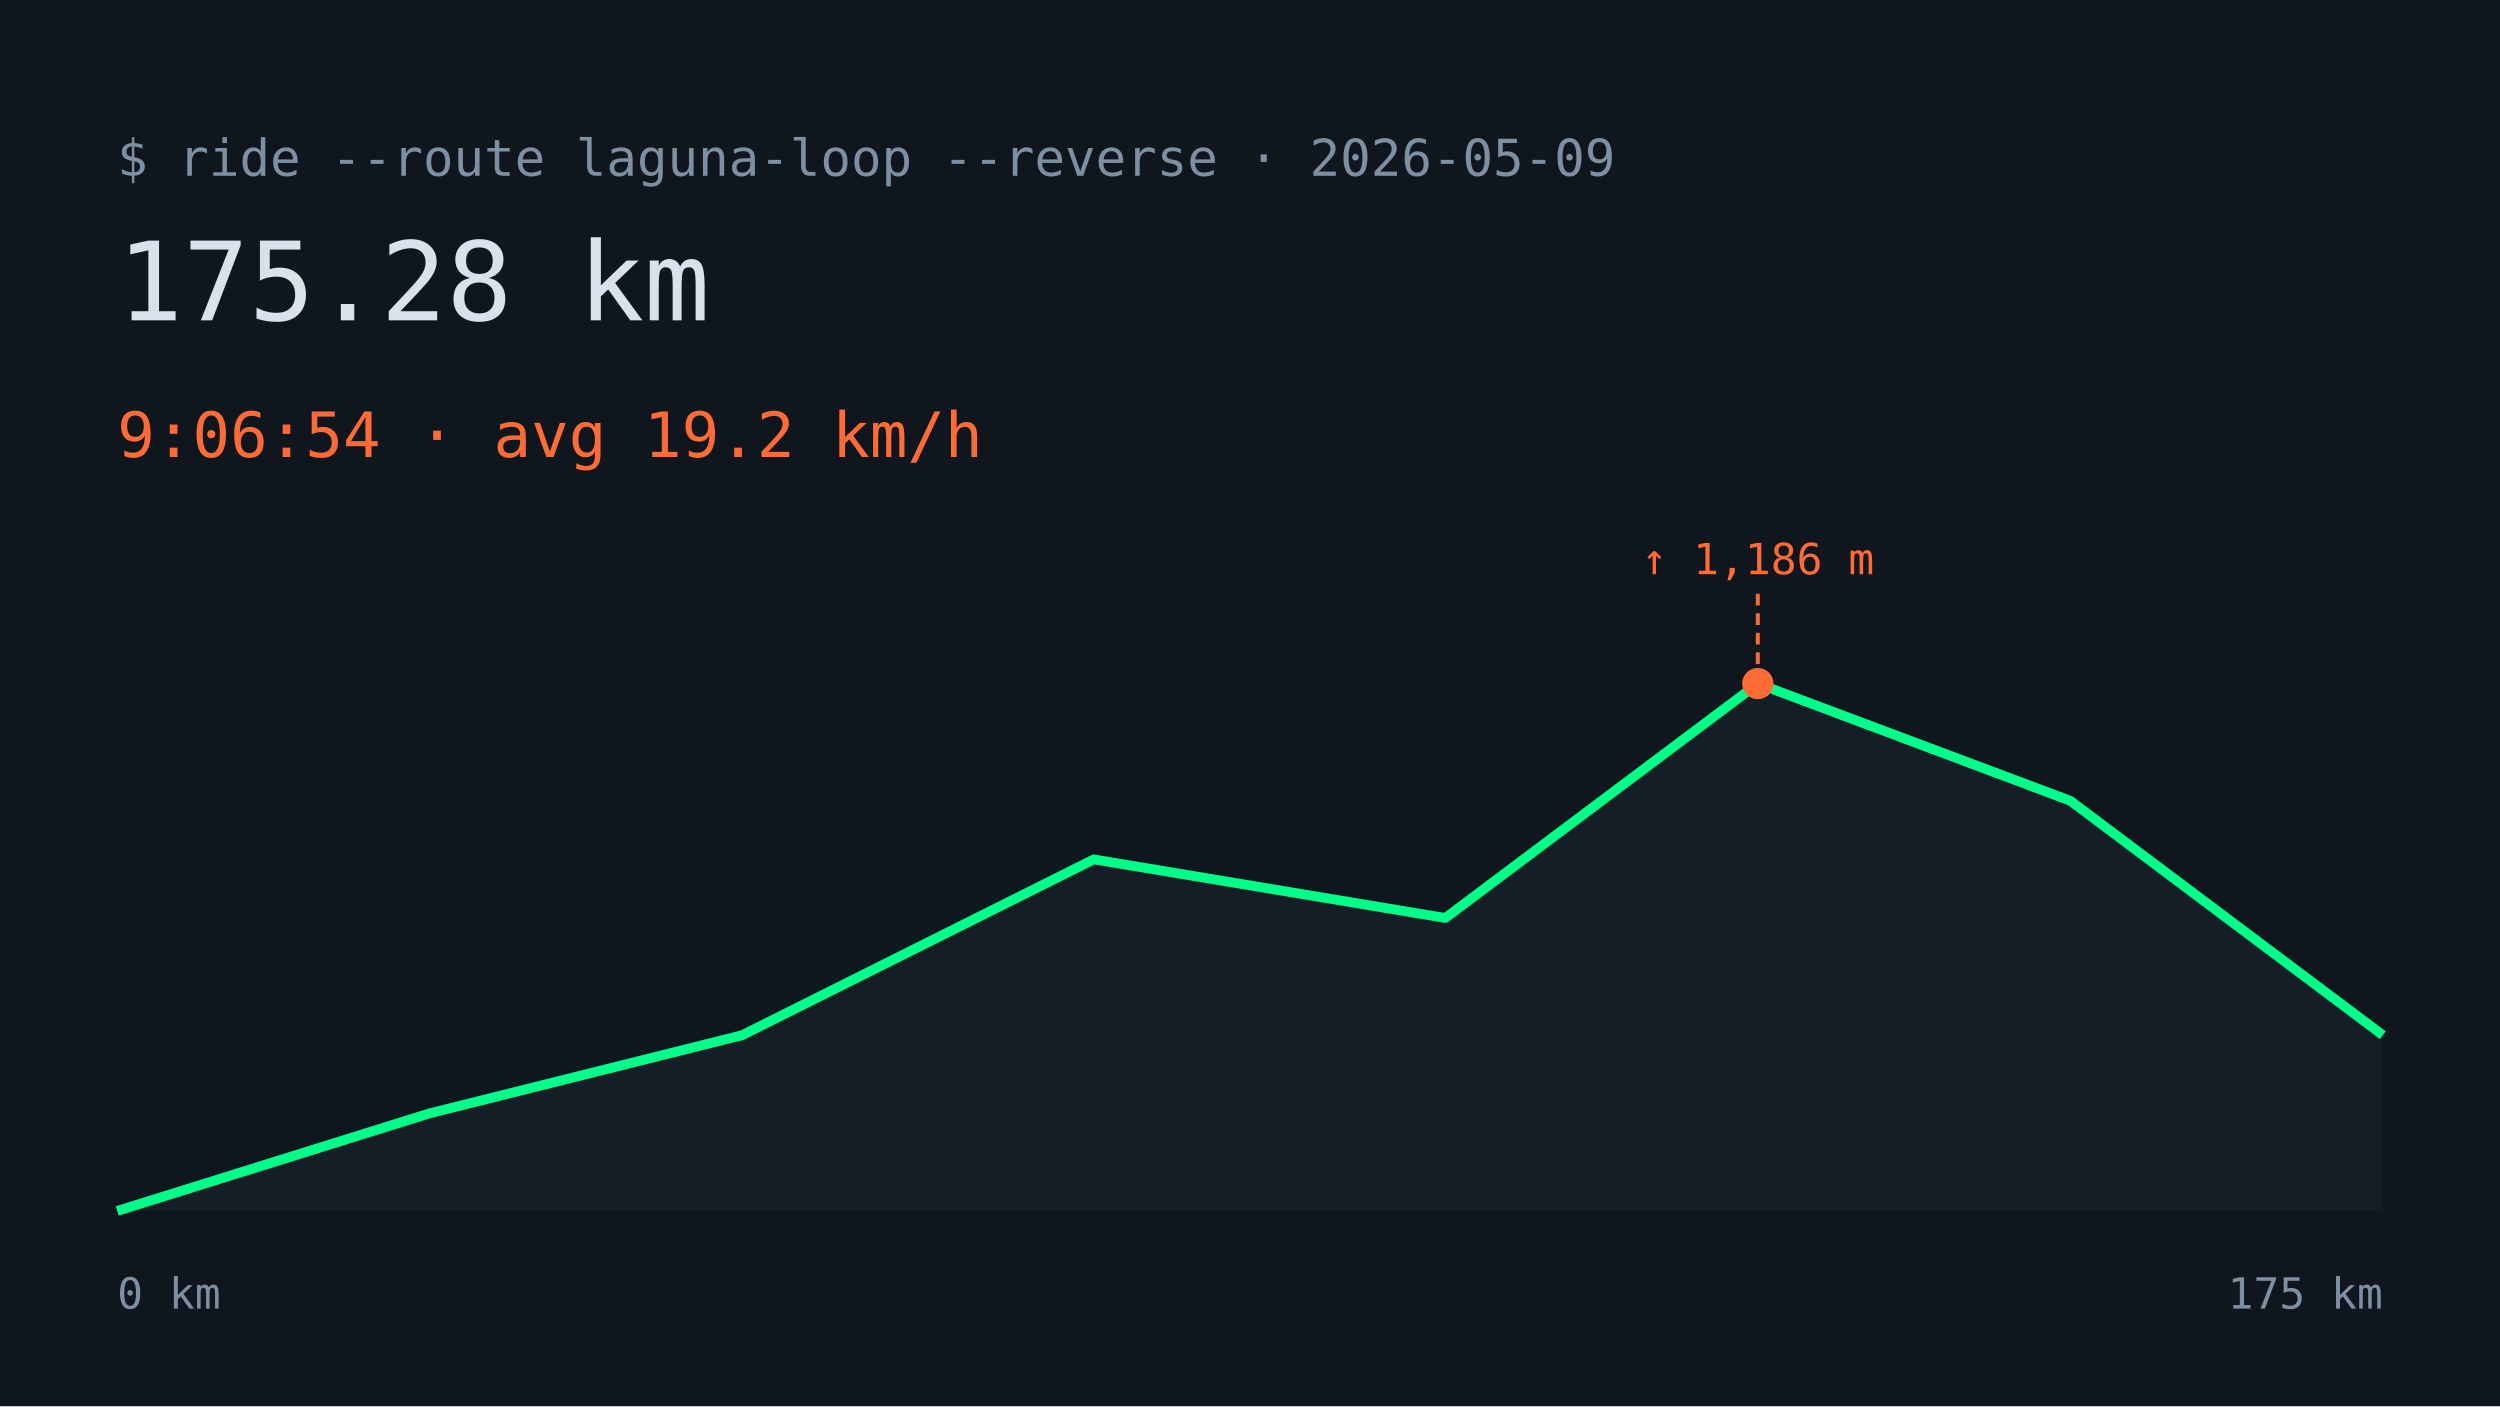
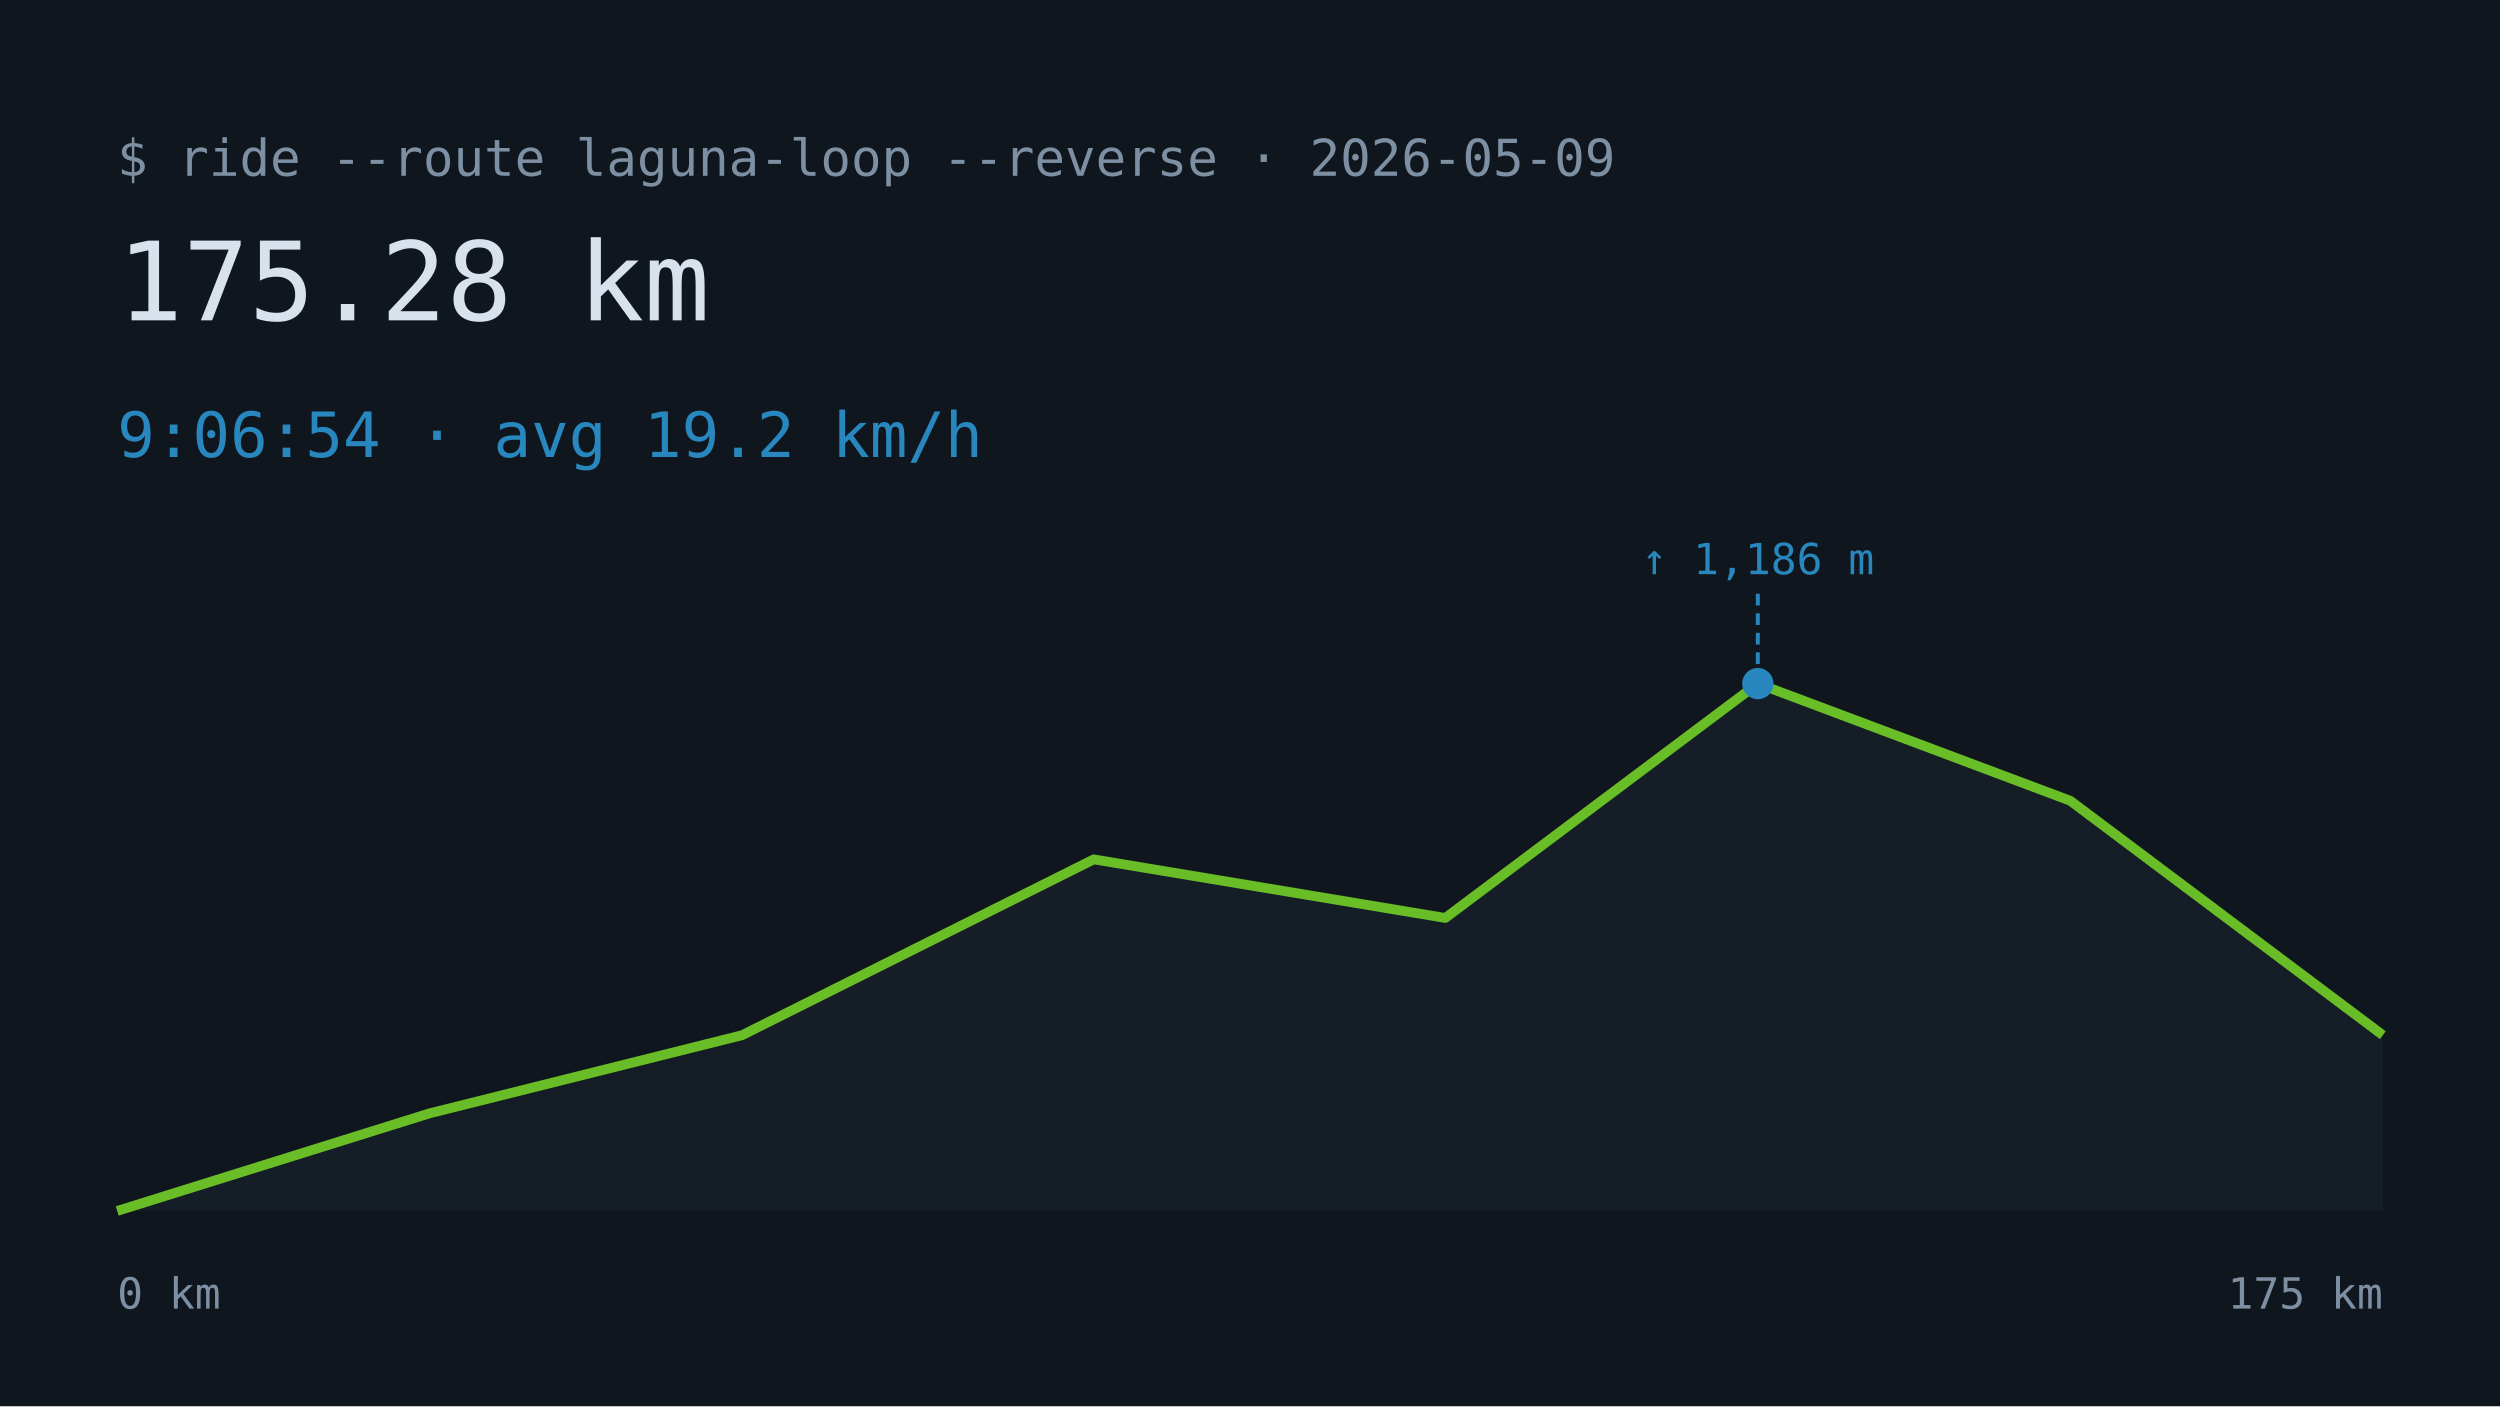
<svg xmlns="http://www.w3.org/2000/svg" viewBox="0 0 640 360">
  <rect width="640" height="360" fill="#10161d" />
  <polygon points="30,310 110,285 190,265 280,220 370,235 450,175 530,205 610,265 610,310" fill="#151d26" />
-   <polyline points="30,310 110,285 190,265 280,220 370,235 450,175 530,205 610,265" fill="none" stroke="#00ff88" stroke-width="2.5" stroke-linejoin="round" />
-   <circle cx="450" cy="175" r="4" fill="#ff6b35" />
-   <line x1="450" y1="175" x2="450" y2="152" stroke="#ff6b35" stroke-width="1" stroke-dasharray="3 2" />
-   <text x="450" y="147" font-family="monospace" font-size="11" fill="#ff6b35" text-anchor="middle">↑ 1,186 m</text>
+   <polyline points="30,310 110,285 190,265 280,220 370,235 450,175 530,205 610,265" fill="none" stroke="#69be28" stroke-width="2.5" stroke-linejoin="round" />
+   <circle cx="450" cy="175" r="4" fill="#2887be" />
+   <line x1="450" y1="175" x2="450" y2="152" stroke="#2887be" stroke-width="1" stroke-dasharray="3 2" />
+   <text x="450" y="147" font-family="monospace" font-size="11" fill="#2887be" text-anchor="middle">↑ 1,186 m</text>
  <text x="30" y="45" font-family="monospace" font-size="13" fill="#7d8fa3">$ ride --route laguna-loop --reverse · 2026-05-09</text>
  <text x="30" y="82" font-family="monospace" font-size="28" fill="#d8e2ec">175.28 km</text>
-   <text x="30" y="117" font-family="monospace" font-size="16" fill="#ff6b35">9:06:54 · avg 19.2 km/h</text>
+   <text x="30" y="117" font-family="monospace" font-size="16" fill="#2887be">9:06:54 · avg 19.2 km/h</text>
  <text x="30" y="335" font-family="monospace" font-size="11" fill="#7d8fa3">0 km</text>
  <text x="610" y="335" font-family="monospace" font-size="11" fill="#7d8fa3" text-anchor="end">175 km</text>
</svg>
